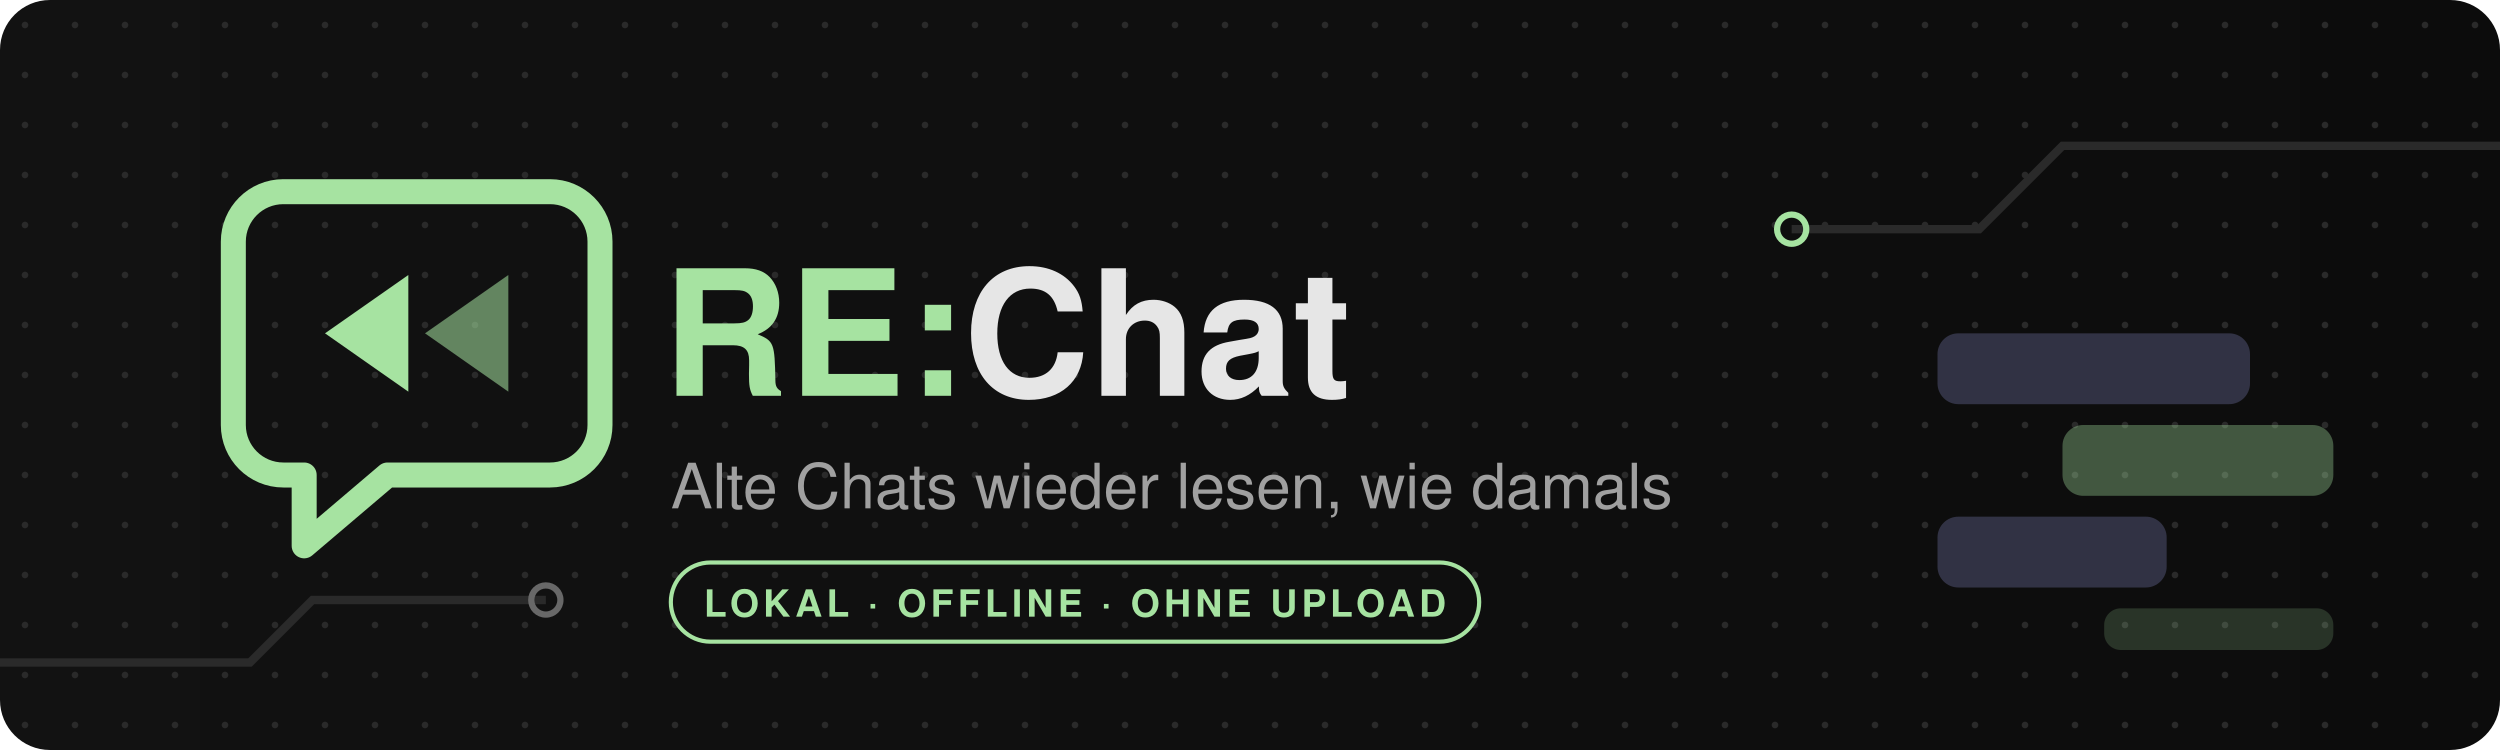
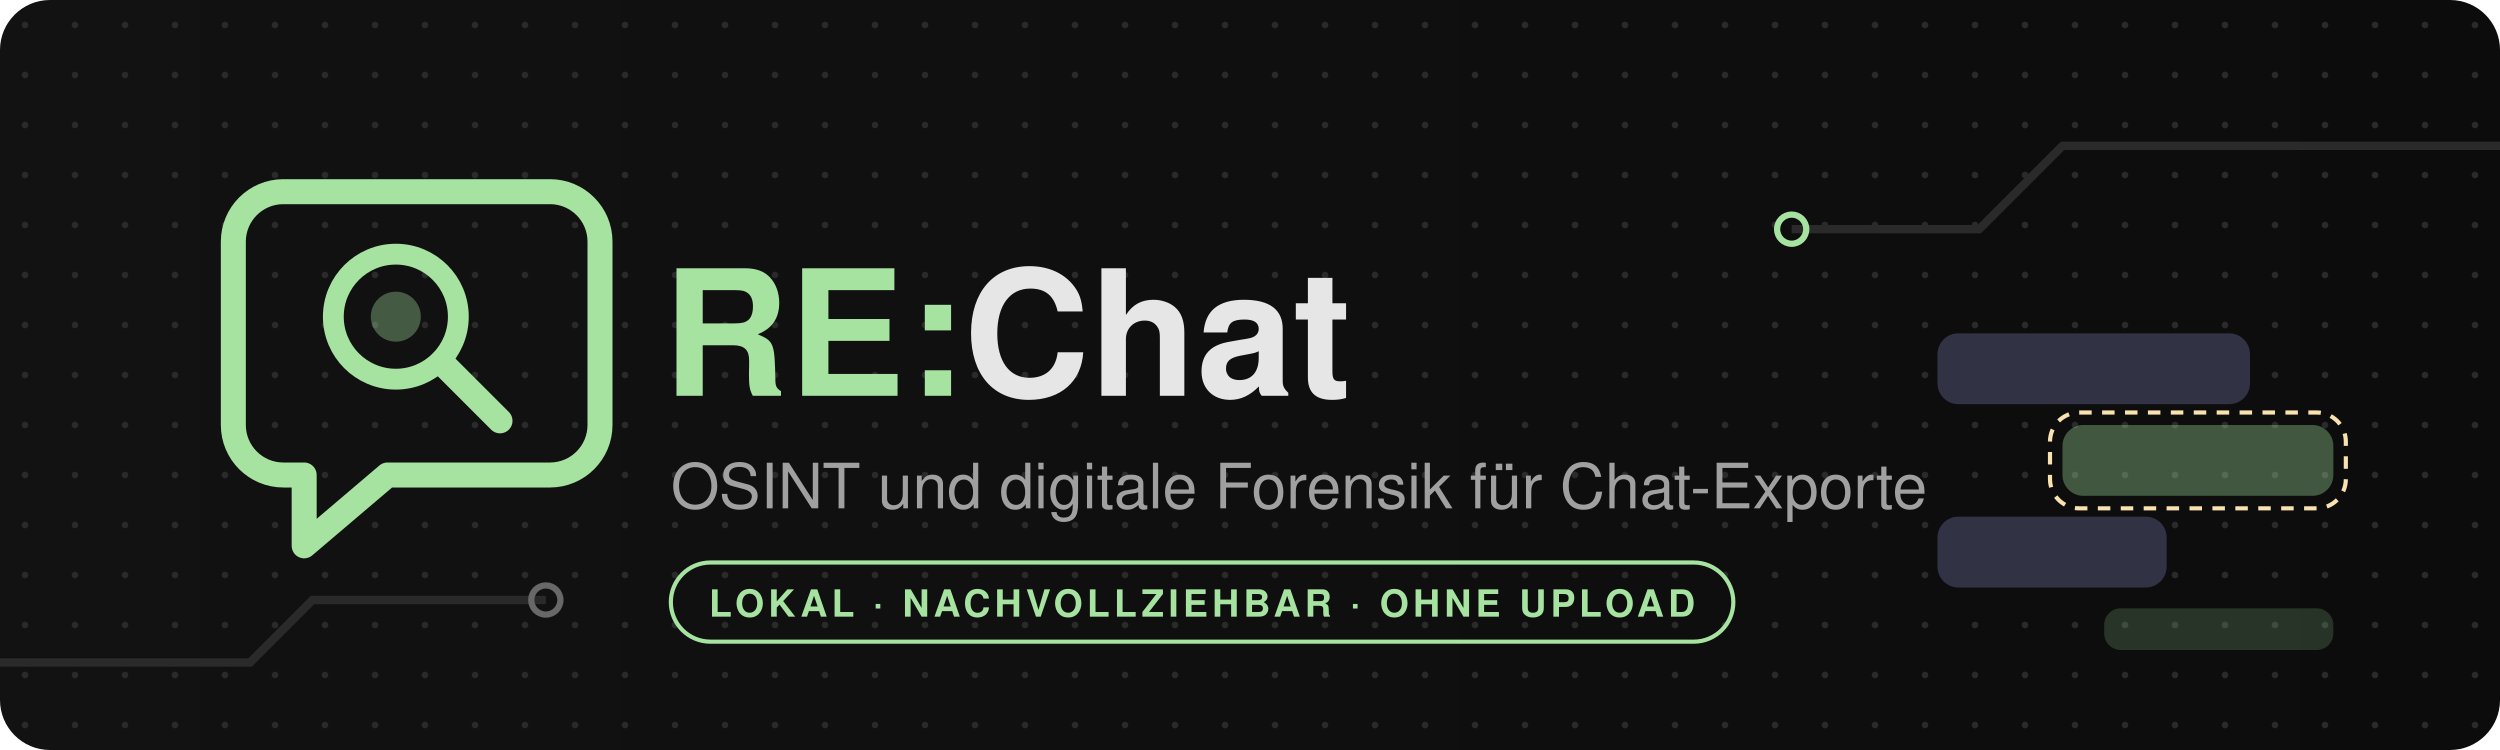
- <svg xmlns="http://www.w3.org/2000/svg" viewBox="0 0 1200 360" width="1200" height="360" role="img" aria-label="RE:Chat – Alte Chats wieder lesen, wie damals">
+ <svg xmlns="http://www.w3.org/2000/svg" viewBox="0 0 1200 360" width="1200" height="360" role="img" aria-label="RE:Chat – OSINT und digitale Forensik für Chat-Exporte">
  <defs>
    <pattern id="raster" width="24" height="24" patternUnits="userSpaceOnUse">
      <circle cx="12" cy="12" r="1.6" fill="#2a2a2a" />
    </pattern>
    <linearGradient id="verlauf" x1="0" x2="1">
      <stop offset="0" stop-color="#121212" />
      <stop offset="1" stop-color="#0c0c0c" />
    </linearGradient>
  </defs>
  <rect width="1200" height="360" rx="24" fill="url(#verlauf)" />
  <rect width="1200" height="360" rx="24" fill="url(#raster)" />
  <path d="M0 318 H120 L150 288 H262" fill="none" stroke="#2a2a2a" stroke-width="4" />
  <circle cx="262" cy="288" r="7" fill="none" stroke="#686868" stroke-width="3" />
  <path d="M1200 70 H990 L950 110 H860" fill="none" stroke="#2a2a2a" stroke-width="4" />
  <circle cx="860" cy="110" r="7" fill="none" stroke="#a6e3a1" stroke-width="3" />
  <path d="M136 92 H264 A24 24 0 0 1 288 116 V204 A24 24 0 0 1 264 228 H186 L146 262 V228 H136 A24 24 0 0 1 112 204 V116 A24 24 0 0 1 136 92 Z" fill="none" stroke="#a6e3a1" stroke-width="12" stroke-linejoin="round" />
-   <path d="M196 132 L156 160 L196 188 Z" fill="#a6e3a1" />
-   <path d="M244 132 L204 160 L244 188 Z" fill="#a6e3a1" opacity="0.55" />
+   <circle cx="190" cy="152" r="30" fill="none" stroke="#a6e3a1" stroke-width="10" />
+   <path d="M212 174 L240 202" stroke="#a6e3a1" stroke-width="12" stroke-linecap="round" />
+   <circle cx="190" cy="152" r="12" fill="#a6e3a1" opacity="0.35" />
  <text x="318" y="190" font-family="Atkinson Hyperlegible, Segoe UI, Helvetica, Arial, sans-serif" font-size="84" font-weight="700" fill="#e6e6e6">
    <tspan fill="#a6e3a1">RE:</tspan>Chat</text>
-   <text x="322" y="244" font-family="Atkinson Hyperlegible, Segoe UI, Helvetica, Arial, sans-serif" font-size="30" fill="#a0a0a0">Alte Chats wieder lesen, wie damals</text>
-   <rect x="322" y="270" width="388" height="38" rx="19" fill="none" stroke="#a6e3a1" stroke-width="2" />
-   <text x="516" y="296" text-anchor="middle" font-family="Atkinson Hyperlegible, Segoe UI, Helvetica, Arial, sans-serif" font-size="18" font-weight="700" letter-spacing="2" fill="#a6e3a1">LOKAL · OFFLINE · OHNE UPLOAD</text>
+   <text x="322" y="244" font-family="Atkinson Hyperlegible, Segoe UI, Helvetica, Arial, sans-serif" font-size="30" fill="#a0a0a0">OSINT und digitale Forensik für Chat-Exporte</text>
+   <rect x="322" y="270" width="510" height="38" rx="19" fill="none" stroke="#a6e3a1" stroke-width="2" />
+   <text x="577" y="296" text-anchor="middle" font-family="Atkinson Hyperlegible, Segoe UI, Helvetica, Arial, sans-serif" font-size="18" font-weight="700" letter-spacing="2" fill="#a6e3a1">LOKAL · NACHVOLLZIEHBAR · OHNE UPLOAD</text>
  <rect x="930" y="160" width="150" height="34" rx="10" fill="#313244" />
  <rect x="990" y="204" width="130" height="34" rx="10" fill="#a6e3a1" opacity="0.35" />
+   <rect x="984" y="198" width="142" height="46" rx="14" fill="none" stroke="#f9e2af" stroke-width="2" stroke-dasharray="6 5" />
  <rect x="930" y="248" width="110" height="34" rx="10" fill="#313244" />
  <rect x="1010" y="292" width="110" height="20" rx="8" fill="#a6e3a1" opacity="0.18" />
</svg>
